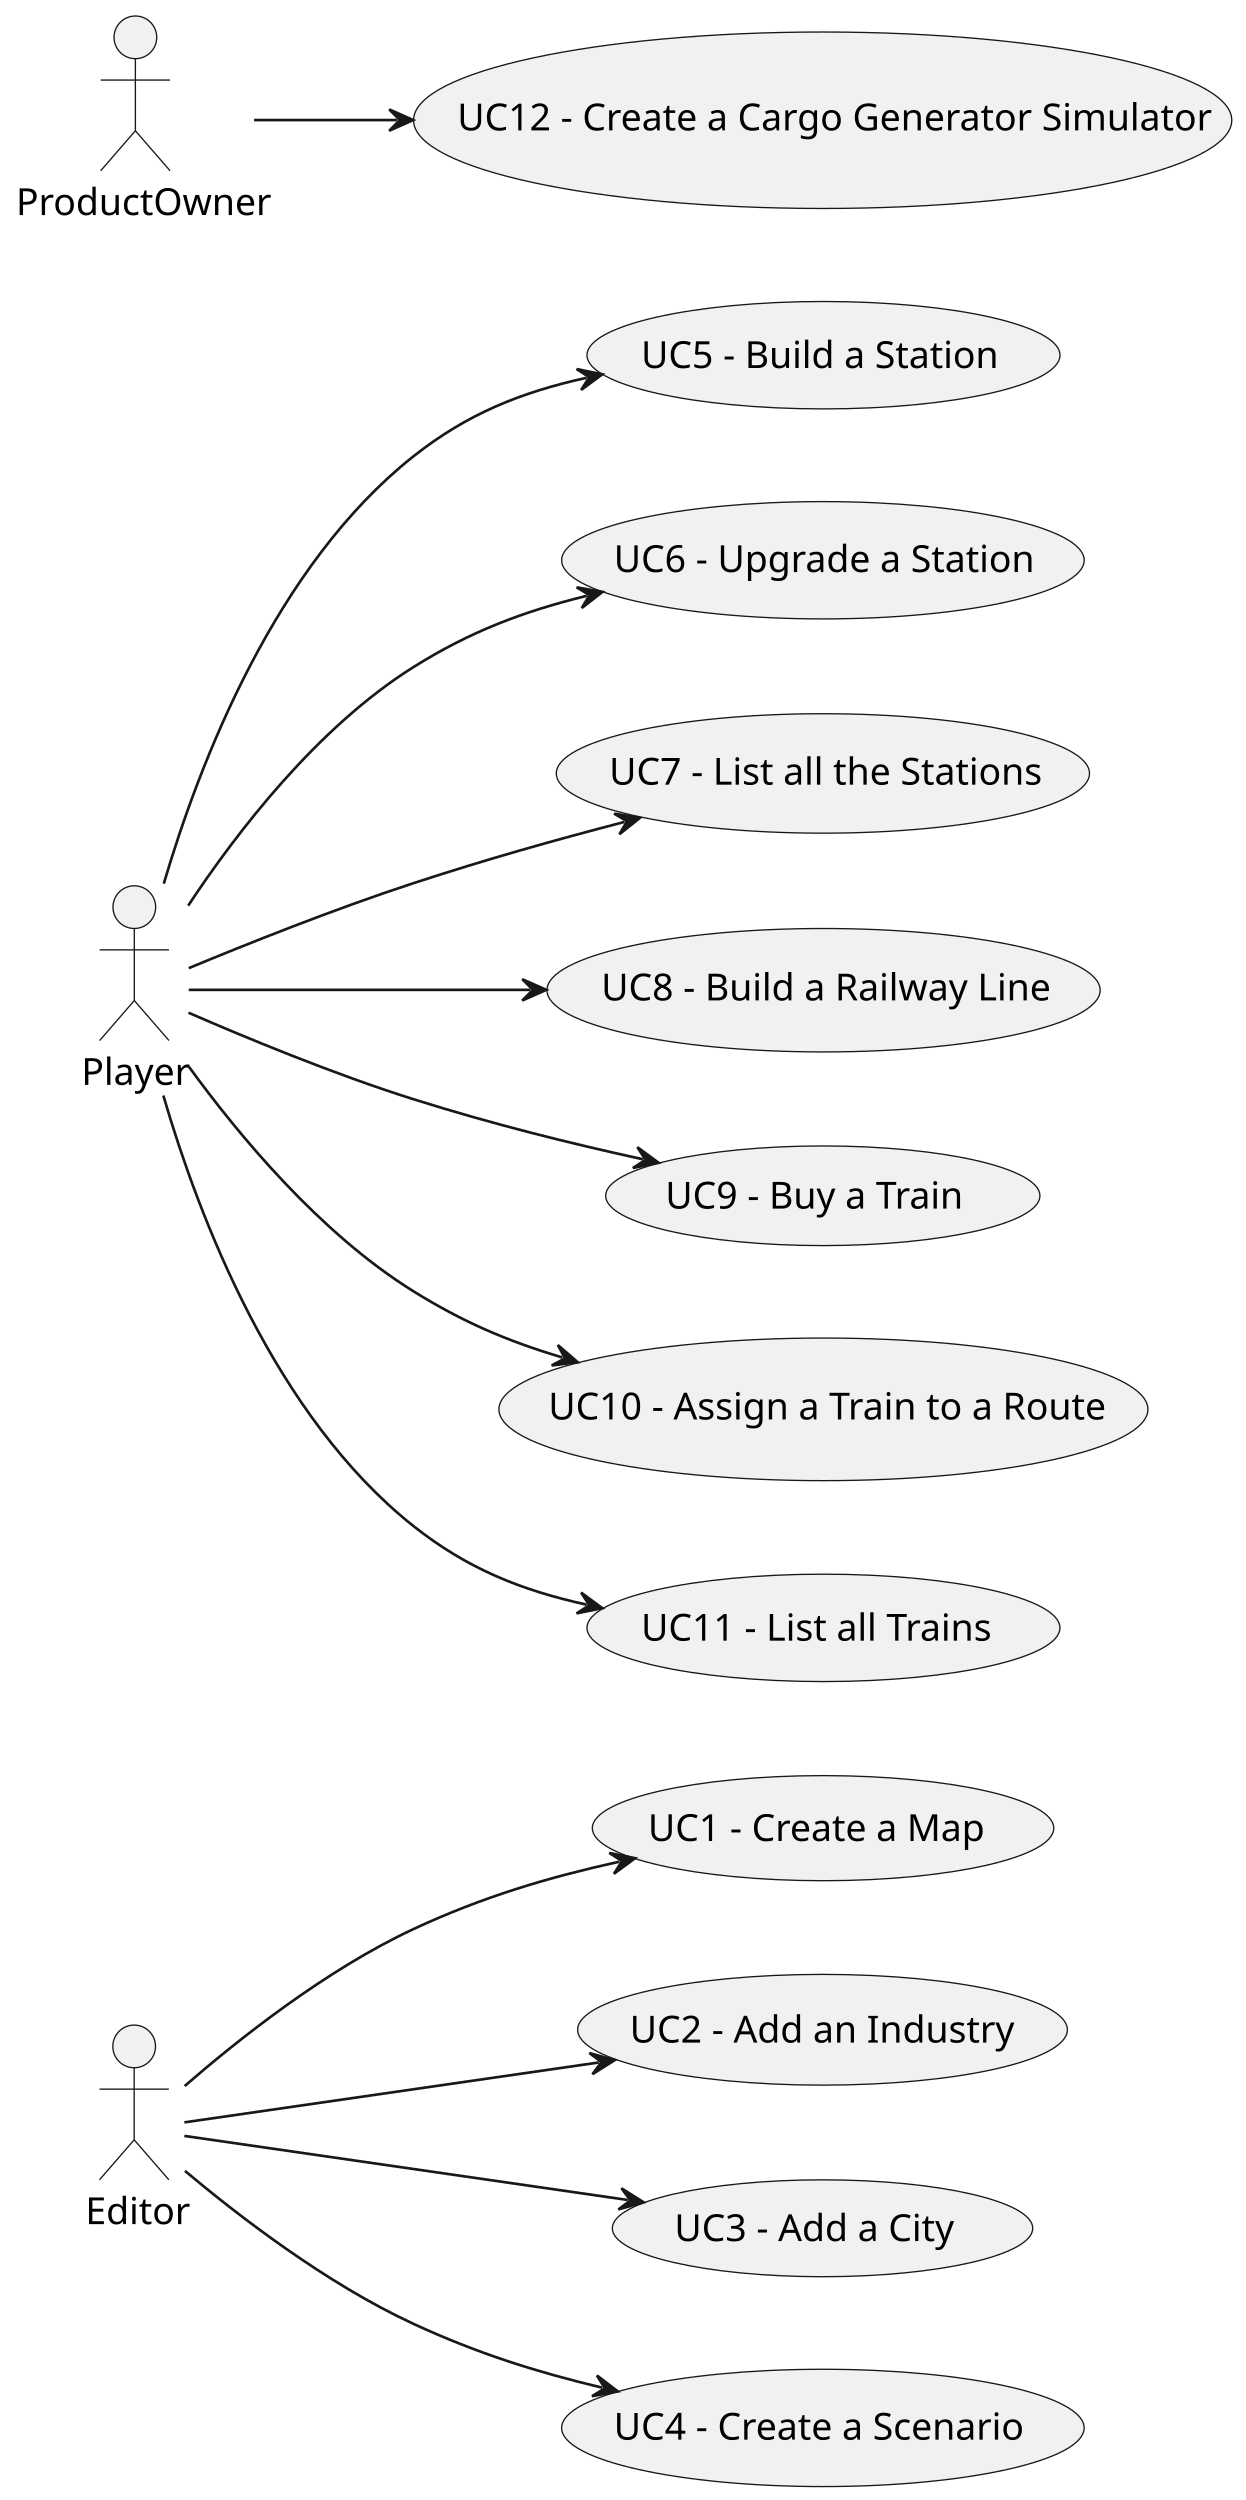
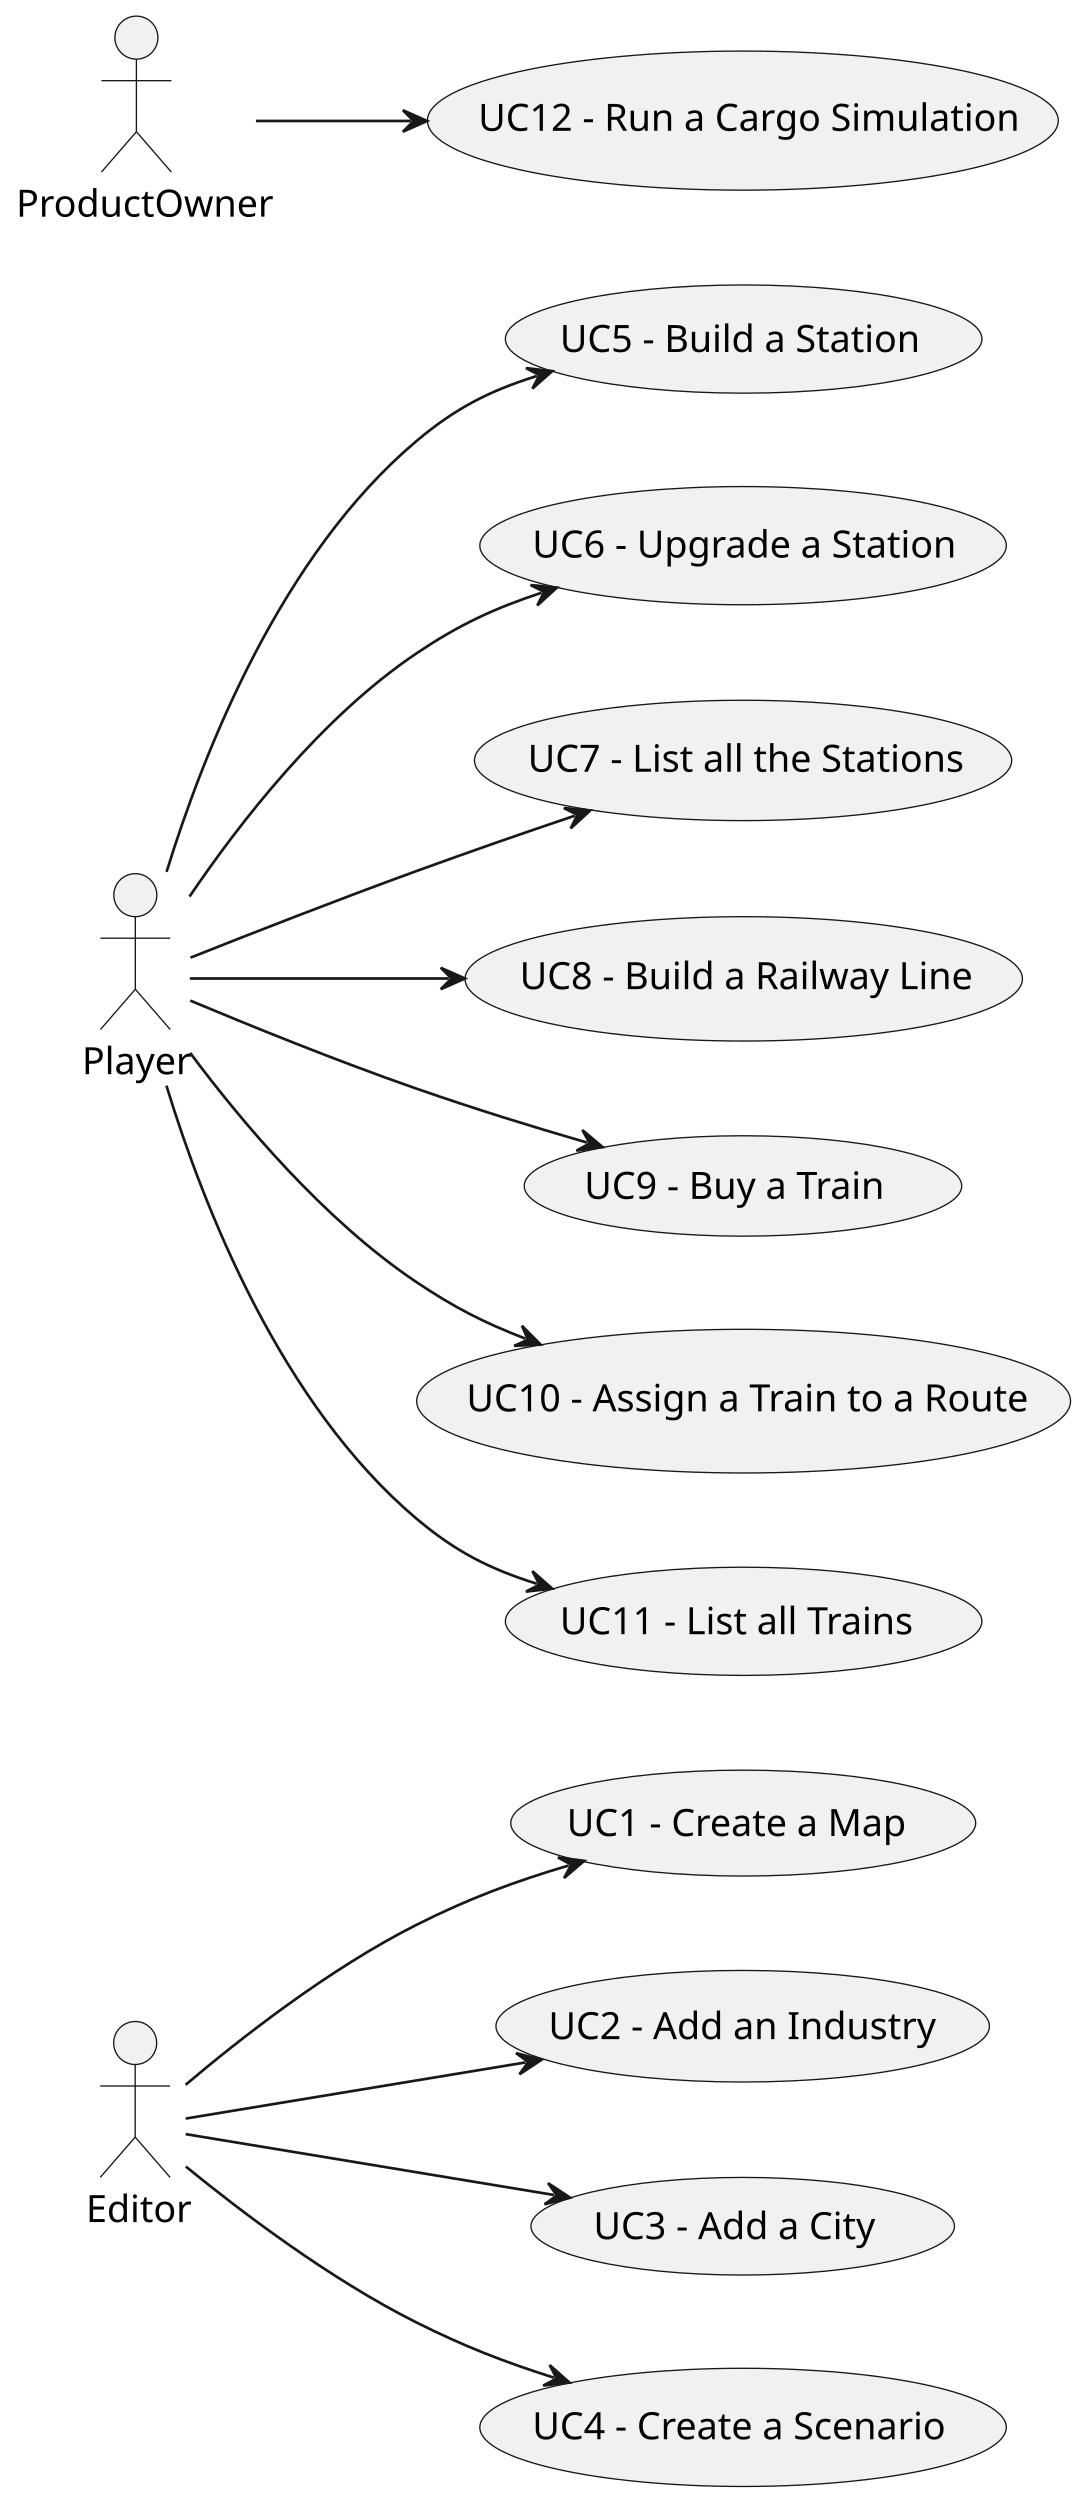
- <svg xmlns="http://www.w3.org/2000/svg" contentStyleType="text/css" height="937px" preserveAspectRatio="none" style="width:467px;height:937px;background:#FFFFFF;" version="1.1" viewBox="0 0 467 937" width="467px" zoomAndPan="magnify">
+ <svg xmlns="http://www.w3.org/2000/svg" contentStyleType="text/css" height="930px" preserveAspectRatio="none" style="width:404px;height:930px;background:#FFFFFF;" version="1.1" viewBox="0 0 404 930" width="404px" zoomAndPan="magnify">
  <defs />
  <g>
    <g id="elem_Editor">
-       <ellipse cx="50.286" cy="767" fill="#F1F1F1" rx="8" ry="8" style="stroke:#181818;stroke-width:0.5;" />
-       <path d="M50.286,775 L50.286,802 M37.286,783 L63.286,783 M50.286,802 L37.286,817 M50.286,802 L63.286,817 " fill="none" style="stroke:#181818;stroke-width:0.5;" />
-       <text fill="#000000" font-family="sans-serif" font-size="14" lengthAdjust="spacing" textLength="36.572" x="32" y="833.607">Editor</text>
+       <ellipse cx="50.286" cy="760" fill="#F1F1F1" rx="8" ry="8" style="stroke:#181818;stroke-width:0.5;" />
+       <path d="M50.286,768 L50.286,795 M37.286,776 L63.286,776 M50.286,795 L37.286,810 M50.286,795 L63.286,810 " fill="none" style="stroke:#181818;stroke-width:0.5;" />
+       <text fill="#000000" font-family="sans-serif" font-size="14" lengthAdjust="spacing" textLength="36.572" x="32" y="826.607">Editor</text>
    </g>
    <g id="elem_Player">
-       <ellipse cx="50.341" cy="340" fill="#F1F1F1" rx="8" ry="8" style="stroke:#181818;stroke-width:0.5;" />
-       <path d="M50.341,348 L50.341,375 M37.341,356 L63.341,356 M50.341,375 L37.341,390 M50.341,375 L63.341,390 " fill="none" style="stroke:#181818;stroke-width:0.5;" />
-       <text fill="#000000" font-family="sans-serif" font-size="14" lengthAdjust="spacing" textLength="39.683" x="30.5" y="406.607">Player</text>
+       <ellipse cx="50.341" cy="333" fill="#F1F1F1" rx="8" ry="8" style="stroke:#181818;stroke-width:0.5;" />
+       <path d="M50.341,341 L50.341,368 M37.341,349 L63.341,349 M50.341,368 L37.341,383 M50.341,368 L63.341,383 " fill="none" style="stroke:#181818;stroke-width:0.5;" />
+       <text fill="#000000" font-family="sans-serif" font-size="14" lengthAdjust="spacing" textLength="39.683" x="30.5" y="399.607">Player</text>
    </g>
    <g id="elem_ProductOwner">
      <ellipse cx="50.741" cy="14" fill="#F1F1F1" rx="8" ry="8" style="stroke:#181818;stroke-width:0.5;" />
      <path d="M50.741,22 L50.741,49 M37.741,30 L63.741,30 M50.741,49 L37.741,64 M50.741,49 L63.741,64 " fill="none" style="stroke:#181818;stroke-width:0.5;" />
      <text fill="#000000" font-family="sans-serif" font-size="14" lengthAdjust="spacing" textLength="89.482" x="6" y="80.607">ProductOwner</text>
    </g>
    <g id="elem_UC1 - Create a Map">
-       <ellipse cx="308.481" cy="685.196" fill="#F1F1F1" rx="86.481" ry="19.696" style="stroke:#181818;stroke-width:0.5;" />
-       <text fill="#000000" font-family="sans-serif" font-size="14" lengthAdjust="spacing" textLength="125.269" x="242.847" y="690">UC1 - Create a Map</text>
+       <ellipse cx="276.481" cy="678.196" fill="#F1F1F1" rx="86.481" ry="19.696" style="stroke:#181818;stroke-width:0.5;" />
+       <text fill="#000000" font-family="sans-serif" font-size="14" lengthAdjust="spacing" textLength="125.269" x="210.847" y="683">UC1 - Create a Map</text>
    </g>
    <g id="elem_UC2 - Add an Industry">
-       <ellipse cx="308.281" cy="760.756" fill="#F1F1F1" rx="91.781" ry="20.756" style="stroke:#181818;stroke-width:0.5;" />
-       <text fill="#000000" font-family="sans-serif" font-size="14" lengthAdjust="spacing" textLength="138.51" x="236.026" y="765.56">UC2 - Add an Industry</text>
+       <ellipse cx="276.281" cy="753.756" fill="#F1F1F1" rx="91.781" ry="20.756" style="stroke:#181818;stroke-width:0.5;" />
+       <text fill="#000000" font-family="sans-serif" font-size="14" lengthAdjust="spacing" textLength="138.51" x="204.026" y="758.56">UC2 - Add an Industry</text>
    </g>
    <g id="elem_UC3 - Add a City">
-       <ellipse cx="308.285" cy="835.157" fill="#F1F1F1" rx="78.785" ry="18.157" style="stroke:#181818;stroke-width:0.5;" />
-       <text fill="#000000" font-family="sans-serif" font-size="14" lengthAdjust="spacing" textLength="105.034" x="252.768" y="839.961">UC3 - Add a City</text>
+       <ellipse cx="276.285" cy="828.157" fill="#F1F1F1" rx="78.785" ry="18.157" style="stroke:#181818;stroke-width:0.5;" />
+       <text fill="#000000" font-family="sans-serif" font-size="14" lengthAdjust="spacing" textLength="105.034" x="220.768" y="832.961">UC3 - Add a City</text>
    </g>
    <g id="elem_UC4 - Create a Scenario">
-       <ellipse cx="308.42" cy="909.984" fill="#F1F1F1" rx="97.92" ry="21.984" style="stroke:#181818;stroke-width:0.5;" />
-       <text fill="#000000" font-family="sans-serif" font-size="14" lengthAdjust="spacing" textLength="153.289" x="230.036" y="914.399">UC4 - Create a Scenario</text>
+       <ellipse cx="276.42" cy="902.984" fill="#F1F1F1" rx="97.92" ry="21.984" style="stroke:#181818;stroke-width:0.5;" />
+       <text fill="#000000" font-family="sans-serif" font-size="14" lengthAdjust="spacing" textLength="153.289" x="198.036" y="907.399">UC4 - Create a Scenario</text>
    </g>
    <g id="elem_UC5 - Build a Station">
-       <ellipse cx="308.645" cy="133.129" fill="#F1F1F1" rx="88.645" ry="20.129" style="stroke:#181818;stroke-width:0.5;" />
-       <text fill="#000000" font-family="sans-serif" font-size="14" lengthAdjust="spacing" textLength="130.731" x="240.28" y="137.933">UC5 - Build a Station</text>
+       <ellipse cx="276.645" cy="126.129" fill="#F1F1F1" rx="88.645" ry="20.129" style="stroke:#181818;stroke-width:0.5;" />
+       <text fill="#000000" font-family="sans-serif" font-size="14" lengthAdjust="spacing" textLength="130.731" x="208.28" y="130.933">UC5 - Build a Station</text>
    </g>
    <g id="elem_UC6 - Upgrade a Station">
-       <ellipse cx="308.426" cy="209.985" fill="#F1F1F1" rx="97.926" ry="21.985" style="stroke:#181818;stroke-width:0.5;" />
-       <text fill="#000000" font-family="sans-serif" font-size="14" lengthAdjust="spacing" textLength="153.303" x="230.037" y="214.399">UC6 - Upgrade a Station</text>
+       <ellipse cx="276.426" cy="202.985" fill="#F1F1F1" rx="97.926" ry="21.985" style="stroke:#181818;stroke-width:0.5;" />
+       <text fill="#000000" font-family="sans-serif" font-size="14" lengthAdjust="spacing" textLength="153.303" x="198.037" y="207.399">UC6 - Upgrade a Station</text>
    </g>
    <g id="elem_UC7 - List all the Stations">
-       <ellipse cx="308.423" cy="289.885" fill="#F1F1F1" rx="99.923" ry="22.385" style="stroke:#181818;stroke-width:0.5;" />
-       <text fill="#000000" font-family="sans-serif" font-size="14" lengthAdjust="spacing" textLength="157.958" x="228.315" y="294.094">UC7 - List all the Stations</text>
+       <ellipse cx="276.423" cy="282.885" fill="#F1F1F1" rx="99.923" ry="22.385" style="stroke:#181818;stroke-width:0.5;" />
+       <text fill="#000000" font-family="sans-serif" font-size="14" lengthAdjust="spacing" textLength="157.958" x="196.315" y="287.094">UC7 - List all the Stations</text>
    </g>
    <g id="elem_UC8 - Build a Railway Line">
-       <ellipse cx="308.669" cy="371.134" fill="#F1F1F1" rx="103.669" ry="23.134" style="stroke:#181818;stroke-width:0.5;" />
-       <text fill="#000000" font-family="sans-serif" font-size="14" lengthAdjust="spacing" textLength="166.517" x="225.338" y="374.959">UC8 - Build a Railway Line</text>
+       <ellipse cx="276.669" cy="364.134" fill="#F1F1F1" rx="103.669" ry="23.134" style="stroke:#181818;stroke-width:0.5;" />
+       <text fill="#000000" font-family="sans-serif" font-size="14" lengthAdjust="spacing" textLength="166.517" x="193.338" y="367.959">UC8 - Build a Railway Line</text>
    </g>
    <g id="elem_UC9 - Buy a Train">
-       <ellipse cx="308.385" cy="448.177" fill="#F1F1F1" rx="81.385" ry="18.677" style="stroke:#181818;stroke-width:0.5;" />
-       <text fill="#000000" font-family="sans-serif" font-size="14" lengthAdjust="spacing" textLength="112.034" x="249.368" y="452.981">UC9 - Buy a Train</text>
+       <ellipse cx="276.385" cy="441.177" fill="#F1F1F1" rx="81.385" ry="18.677" style="stroke:#181818;stroke-width:0.5;" />
+       <text fill="#000000" font-family="sans-serif" font-size="14" lengthAdjust="spacing" textLength="112.034" x="217.368" y="445.981">UC9 - Buy a Train</text>
    </g>
    <g id="elem_UC10 - Assign a Train to a Route">
-       <ellipse cx="308.62" cy="528.224" fill="#F1F1F1" rx="121.62" ry="26.724" style="stroke:#181818;stroke-width:0.5;" />
-       <text fill="#000000" font-family="sans-serif" font-size="14" lengthAdjust="spacing" textLength="206.206" x="205.517" y="532.021">UC10 - Assign a Train to a Route</text>
+       <ellipse cx="276.62" cy="521.224" fill="#F1F1F1" rx="121.62" ry="26.724" style="stroke:#181818;stroke-width:0.5;" />
+       <text fill="#000000" font-family="sans-serif" font-size="14" lengthAdjust="spacing" textLength="206.206" x="173.517" y="525.021">UC10 - Assign a Train to a Route</text>
    </g>
    <g id="elem_UC11 - List all Trains">
-       <ellipse cx="308.634" cy="610.127" fill="#F1F1F1" rx="88.634" ry="20.127" style="stroke:#181818;stroke-width:0.5;" />
-       <text fill="#000000" font-family="sans-serif" font-size="14" lengthAdjust="spacing" textLength="130.703" x="240.282" y="614.931">UC11 - List all Trains</text>
+       <ellipse cx="276.634" cy="603.127" fill="#F1F1F1" rx="88.634" ry="20.127" style="stroke:#181818;stroke-width:0.5;" />
+       <text fill="#000000" font-family="sans-serif" font-size="14" lengthAdjust="spacing" textLength="130.703" x="208.282" y="607.931">UC11 - List all Trains</text>
    </g>
-     <g id="elem_UC12 - Create a Cargo Generator Simulator">
-       <ellipse cx="308.337" cy="45.067" fill="#F1F1F1" rx="153.337" ry="33.067" style="stroke:#181818;stroke-width:0.5;" />
-       <text fill="#000000" font-family="sans-serif" font-size="14" lengthAdjust="spacing" textLength="273.896" x="171.389" y="48.864">UC12 - Create a Cargo Generator Simulator</text>
+     <g id="elem_UC12 - Run a Cargo Simulation">
+       <ellipse cx="276.34" cy="44.868" fill="#F1F1F1" rx="117.34" ry="25.868" style="stroke:#181818;stroke-width:0.5;" />
+       <text fill="#000000" font-family="sans-serif" font-size="14" lengthAdjust="spacing" textLength="196.868" x="177.906" y="48.665">UC12 - Run a Cargo Simulation</text>
    </g>
    <g id="link_Editor_UC1 - Create a Map">
-       <path d="M69.21,781.85 C88.81,764.82 122.01,738.36 155,723 C180.97,710.91 205.441,703.643 232.171,697.743 " fill="none" id="Editor-to-UC1 - Create a Map" style="stroke:#181818;stroke-width:1.0;" />
-       <polygon fill="#181818" points="238.03,696.45,228.379,694.484,233.148,697.528,230.104,702.296,238.03,696.45" style="stroke:#181818;stroke-width:1.0;" />
+       <path d="M69.04,775.55 C88.75,758.86 122.29,732.46 155,716 C174.5,706.19 191.288,699.967 211.568,693.947 " fill="none" id="Editor-to-UC1 - Create a Map" style="stroke:#181818;stroke-width:1.0;" />
+       <polygon fill="#181818" points="217.32,692.24,207.554,690.966,212.527,693.663,209.83,698.636,217.32,692.24" style="stroke:#181818;stroke-width:1.0;" />
    </g>
    <g id="link_Editor_UC2 - Add an Industry">
-       <path d="M69.1,795.46 C101.86,790.72 168.052,781.158 224.442,773.008 " fill="none" id="Editor-to-UC2 - Add an Industry" style="stroke:#181818;stroke-width:1.0;" />
-       <polygon fill="#181818" points="230.38,772.15,220.9,769.479,225.431,772.865,222.045,777.396,230.38,772.15" style="stroke:#181818;stroke-width:1.0;" />
+       <path d="M69.08,788.1 C97.34,783.43 148.55,774.967 195.55,767.207 " fill="none" id="Editor-to-UC2 - Add an Industry" style="stroke:#181818;stroke-width:1.0;" />
+       <polygon fill="#181818" points="201.47,766.23,191.939,763.75,196.537,767.044,193.242,771.643,201.47,766.23" style="stroke:#181818;stroke-width:1.0;" />
    </g>
    <g id="link_Editor_UC3 - Add a City">
-       <path d="M69.1,800.54 C104,805.59 177.672,816.232 235.312,824.562 " fill="none" id="Editor-to-UC3 - Add a City" style="stroke:#181818;stroke-width:1.0;" />
-       <polygon fill="#181818" points="241.25,825.42,232.915,820.174,236.301,824.705,231.77,828.092,241.25,825.42" style="stroke:#181818;stroke-width:1.0;" />
+       <path d="M69.08,793.9 C99.5,798.93 157.47,808.501 206.17,816.552 " fill="none" id="Editor-to-UC3 - Add a City" style="stroke:#181818;stroke-width:1.0;" />
+       <polygon fill="#181818" points="212.09,817.53,203.863,812.116,207.157,816.715,202.558,820.009,212.09,817.53" style="stroke:#181818;stroke-width:1.0;" />
    </g>
    <g id="link_Editor_UC4 - Create a Scenario">
-       <path d="M69.31,813.65 C88.99,830.18 122.26,855.89 155,871 C178.94,882.05 200.675,888.912 225.725,894.912 " fill="none" id="Editor-to-UC4 - Create a Scenario" style="stroke:#181818;stroke-width:1.0;" />
-       <polygon fill="#181818" points="231.56,896.31,223.739,890.324,226.697,895.145,221.876,898.104,231.56,896.31" style="stroke:#181818;stroke-width:1.0;" />
+       <path d="M69.14,805.96 C88.93,822.14 122.55,847.77 155,864 C172.8,872.9 187.35,878.568 206.13,884.518 " fill="none" id="Editor-to-UC4 - Create a Scenario" style="stroke:#181818;stroke-width:1.0;" />
+       <polygon fill="#181818" points="211.85,886.33,204.478,879.798,207.083,884.82,202.062,887.425,211.85,886.33" style="stroke:#181818;stroke-width:1.0;" />
    </g>
    <g id="link_Player_UC5 - Build a Station">
-       <path d="M61.39,331.19 C74.83,285.57 103.31,211.84 155,171 C175.12,155.1 195.171,147.044 219.901,141.584 " fill="none" id="Player-to-UC5 - Build a Station" style="stroke:#181818;stroke-width:1.0;" />
-       <polygon fill="#181818" points="225.76,140.29,216.109,138.324,220.878,141.368,217.834,146.136,225.76,140.29" style="stroke:#181818;stroke-width:1.0;" />
+       <path d="M61.96,324.34 C75.87,279.2 104.74,206.28 155,164 C169.35,151.93 181.837,145.482 199.717,139.852 " fill="none" id="Player-to-UC5 - Build a Station" style="stroke:#181818;stroke-width:1.0;" />
+       <polygon fill="#181818" points="205.44,138.05,195.654,136.938,200.671,139.552,198.057,144.568,205.44,138.05" style="stroke:#181818;stroke-width:1.0;" />
    </g>
    <g id="link_Player_UC6 - Upgrade a Station">
-       <path d="M70.52,339.45 C88.8,311.8 118.93,272.61 155,250 C176.22,236.7 195.925,229.24 219.986,223.29 " fill="none" id="Player-to-UC6 - Upgrade a Station" style="stroke:#181818;stroke-width:1.0;" />
-       <polygon fill="#181818" points="225.81,221.85,216.113,220.128,220.956,223.05,218.034,227.894,225.81,221.85" style="stroke:#181818;stroke-width:1.0;" />
+       <path d="M70.51,333.52 C89,306.22 119.44,266.9 155,243 C170.64,232.49 183.585,226.419 201.465,220.489 " fill="none" id="Player-to-UC6 - Upgrade a Station" style="stroke:#181818;stroke-width:1.0;" />
+       <polygon fill="#181818" points="207.16,218.6,197.358,217.637,202.414,220.174,199.877,225.23,207.16,218.6" style="stroke:#181818;stroke-width:1.0;" />
    </g>
    <g id="link_Player_UC7 - List all the Stations">
-       <path d="M70.74,362.86 C91.35,354.3 125.15,340.75 155,331 C182.49,322.02 207.424,314.993 234.054,308.053 " fill="none" id="Player-to-UC7 - List all the Stations" style="stroke:#181818;stroke-width:1.0;" />
-       <polygon fill="#181818" points="239.86,306.54,230.142,304.939,235.022,307.801,232.16,312.68,239.86,306.54" style="stroke:#181818;stroke-width:1.0;" />
+       <path d="M70.87,356.24 C91.6,348 125.49,334.72 155,324 C175.98,316.38 193.475,310.309 213.855,303.429 " fill="none" id="Player-to-UC7 - List all the Stations" style="stroke:#181818;stroke-width:1.0;" />
+       <polygon fill="#181818" points="219.54,301.51,209.733,300.599,214.803,303.109,212.292,308.178,219.54,301.51" style="stroke:#181818;stroke-width:1.0;" />
    </g>
    <g id="link_Player_UC8 - Build a Railway Line">
-       <path d="M70.74,371 C99.23,371 148.67,371 198.74,371 " fill="none" id="Player-to-UC8 - Build a Railway Line" style="stroke:#181818;stroke-width:1.0;" />
-       <polygon fill="#181818" points="204.74,371,195.74,367,199.74,371,195.74,375,204.74,371" style="stroke:#181818;stroke-width:1.0;" />
+       <path d="M70.6,364 C93.61,364 128.05,364 166.95,364 " fill="none" id="Player-to-UC8 - Build a Railway Line" style="stroke:#181818;stroke-width:1.0;" />
+       <polygon fill="#181818" points="172.95,364,163.95,360,167.95,364,163.95,368,172.95,364" style="stroke:#181818;stroke-width:1.0;" />
    </g>
    <g id="link_Player_UC9 - Buy a Train">
-       <path d="M70.65,379.56 C91.2,388.52 124.95,402.55 155,412 C184.84,421.38 212.79,428.311 240.97,434.511 " fill="none" id="Player-to-UC9 - Buy a Train" style="stroke:#181818;stroke-width:1.0;" />
-       <polygon fill="#181818" points="246.83,435.8,238.9,429.96,241.947,434.726,237.181,437.773,246.83,435.8" style="stroke:#181818;stroke-width:1.0;" />
+       <path d="M70.77,372.22 C91.41,380.88 125.23,394.68 155,405 C177.49,412.8 196.908,418.806 218.418,425.056 " fill="none" id="Player-to-UC9 - Buy a Train" style="stroke:#181818;stroke-width:1.0;" />
+       <polygon fill="#181818" points="224.18,426.73,216.654,420.378,219.379,425.335,214.421,428.06,224.18,426.73" style="stroke:#181818;stroke-width:1.0;" />
    </g>
    <g id="link_Player_UC10 - Assign a Train to a Route">
-       <path d="M70.75,399.74 C89.41,425.43 119.96,462.27 155,484 C173.62,495.54 189.637,502.423 210.797,508.823 " fill="none" id="Player-to-UC10 - Assign a Train to a Route" style="stroke:#181818;stroke-width:1.0;" />
-       <polygon fill="#181818" points="216.54,510.56,209.083,504.126,211.754,509.113,206.767,511.783,216.54,510.56" style="stroke:#181818;stroke-width:1.0;" />
+       <path d="M70.75,391.69 C89.62,417.01 120.51,453.92 155,477 C168.98,486.35 179.595,491.844 195.505,498.004 " fill="none" id="Player-to-UC10 - Assign a Train to a Route" style="stroke:#181818;stroke-width:1.0;" />
+       <polygon fill="#181818" points="201.1,500.17,194.151,493.19,196.437,498.365,191.263,500.651,201.1,500.17" style="stroke:#181818;stroke-width:1.0;" />
    </g>
    <g id="link_Player_UC11 - List all Trains">
-       <path d="M61.22,410.6 C74.55,456.41 103,530.82 155,572 C175.11,587.92 195.152,595.974 219.882,601.444 " fill="none" id="Player-to-UC11 - List all Trains" style="stroke:#181818;stroke-width:1.0;" />
-       <polygon fill="#181818" points="225.74,602.74,217.816,596.891,220.858,601.66,216.089,604.702,225.74,602.74" style="stroke:#181818;stroke-width:1.0;" />
+       <path d="M61.91,403.86 C75.76,449.22 104.58,522.5 155,565 C169.34,577.09 181.817,583.539 199.707,589.169 " fill="none" id="Player-to-UC11 - List all Trains" style="stroke:#181818;stroke-width:1.0;" />
+       <polygon fill="#181818" points="205.43,590.97,198.046,584.453,200.661,589.469,195.644,592.084,205.43,590.97" style="stroke:#181818;stroke-width:1.0;" />
    </g>
-     <g id="link_ProductOwner_UC12 - Create a Cargo Generator Simulator">
-       <path d="M95.22,45 C112.35,45 127.12,45 148.87,45 " fill="none" id="ProductOwner-to-UC12 - Create a Cargo Generator Simulator" style="stroke:#181818;stroke-width:1.0;" />
-       <polygon fill="#181818" points="154.87,45,145.87,41,149.87,45,145.87,49,154.87,45" style="stroke:#181818;stroke-width:1.0;" />
+     <g id="link_ProductOwner_UC12 - Run a Cargo Simulation">
+       <path d="M95.22,45 C113.68,45 130.15,45 152.87,45 " fill="none" id="ProductOwner-to-UC12 - Run a Cargo Simulation" style="stroke:#181818;stroke-width:1.0;" />
+       <polygon fill="#181818" points="158.87,45,149.87,41,153.87,45,149.87,49,158.87,45" style="stroke:#181818;stroke-width:1.0;" />
    </g>
  </g>
</svg>
